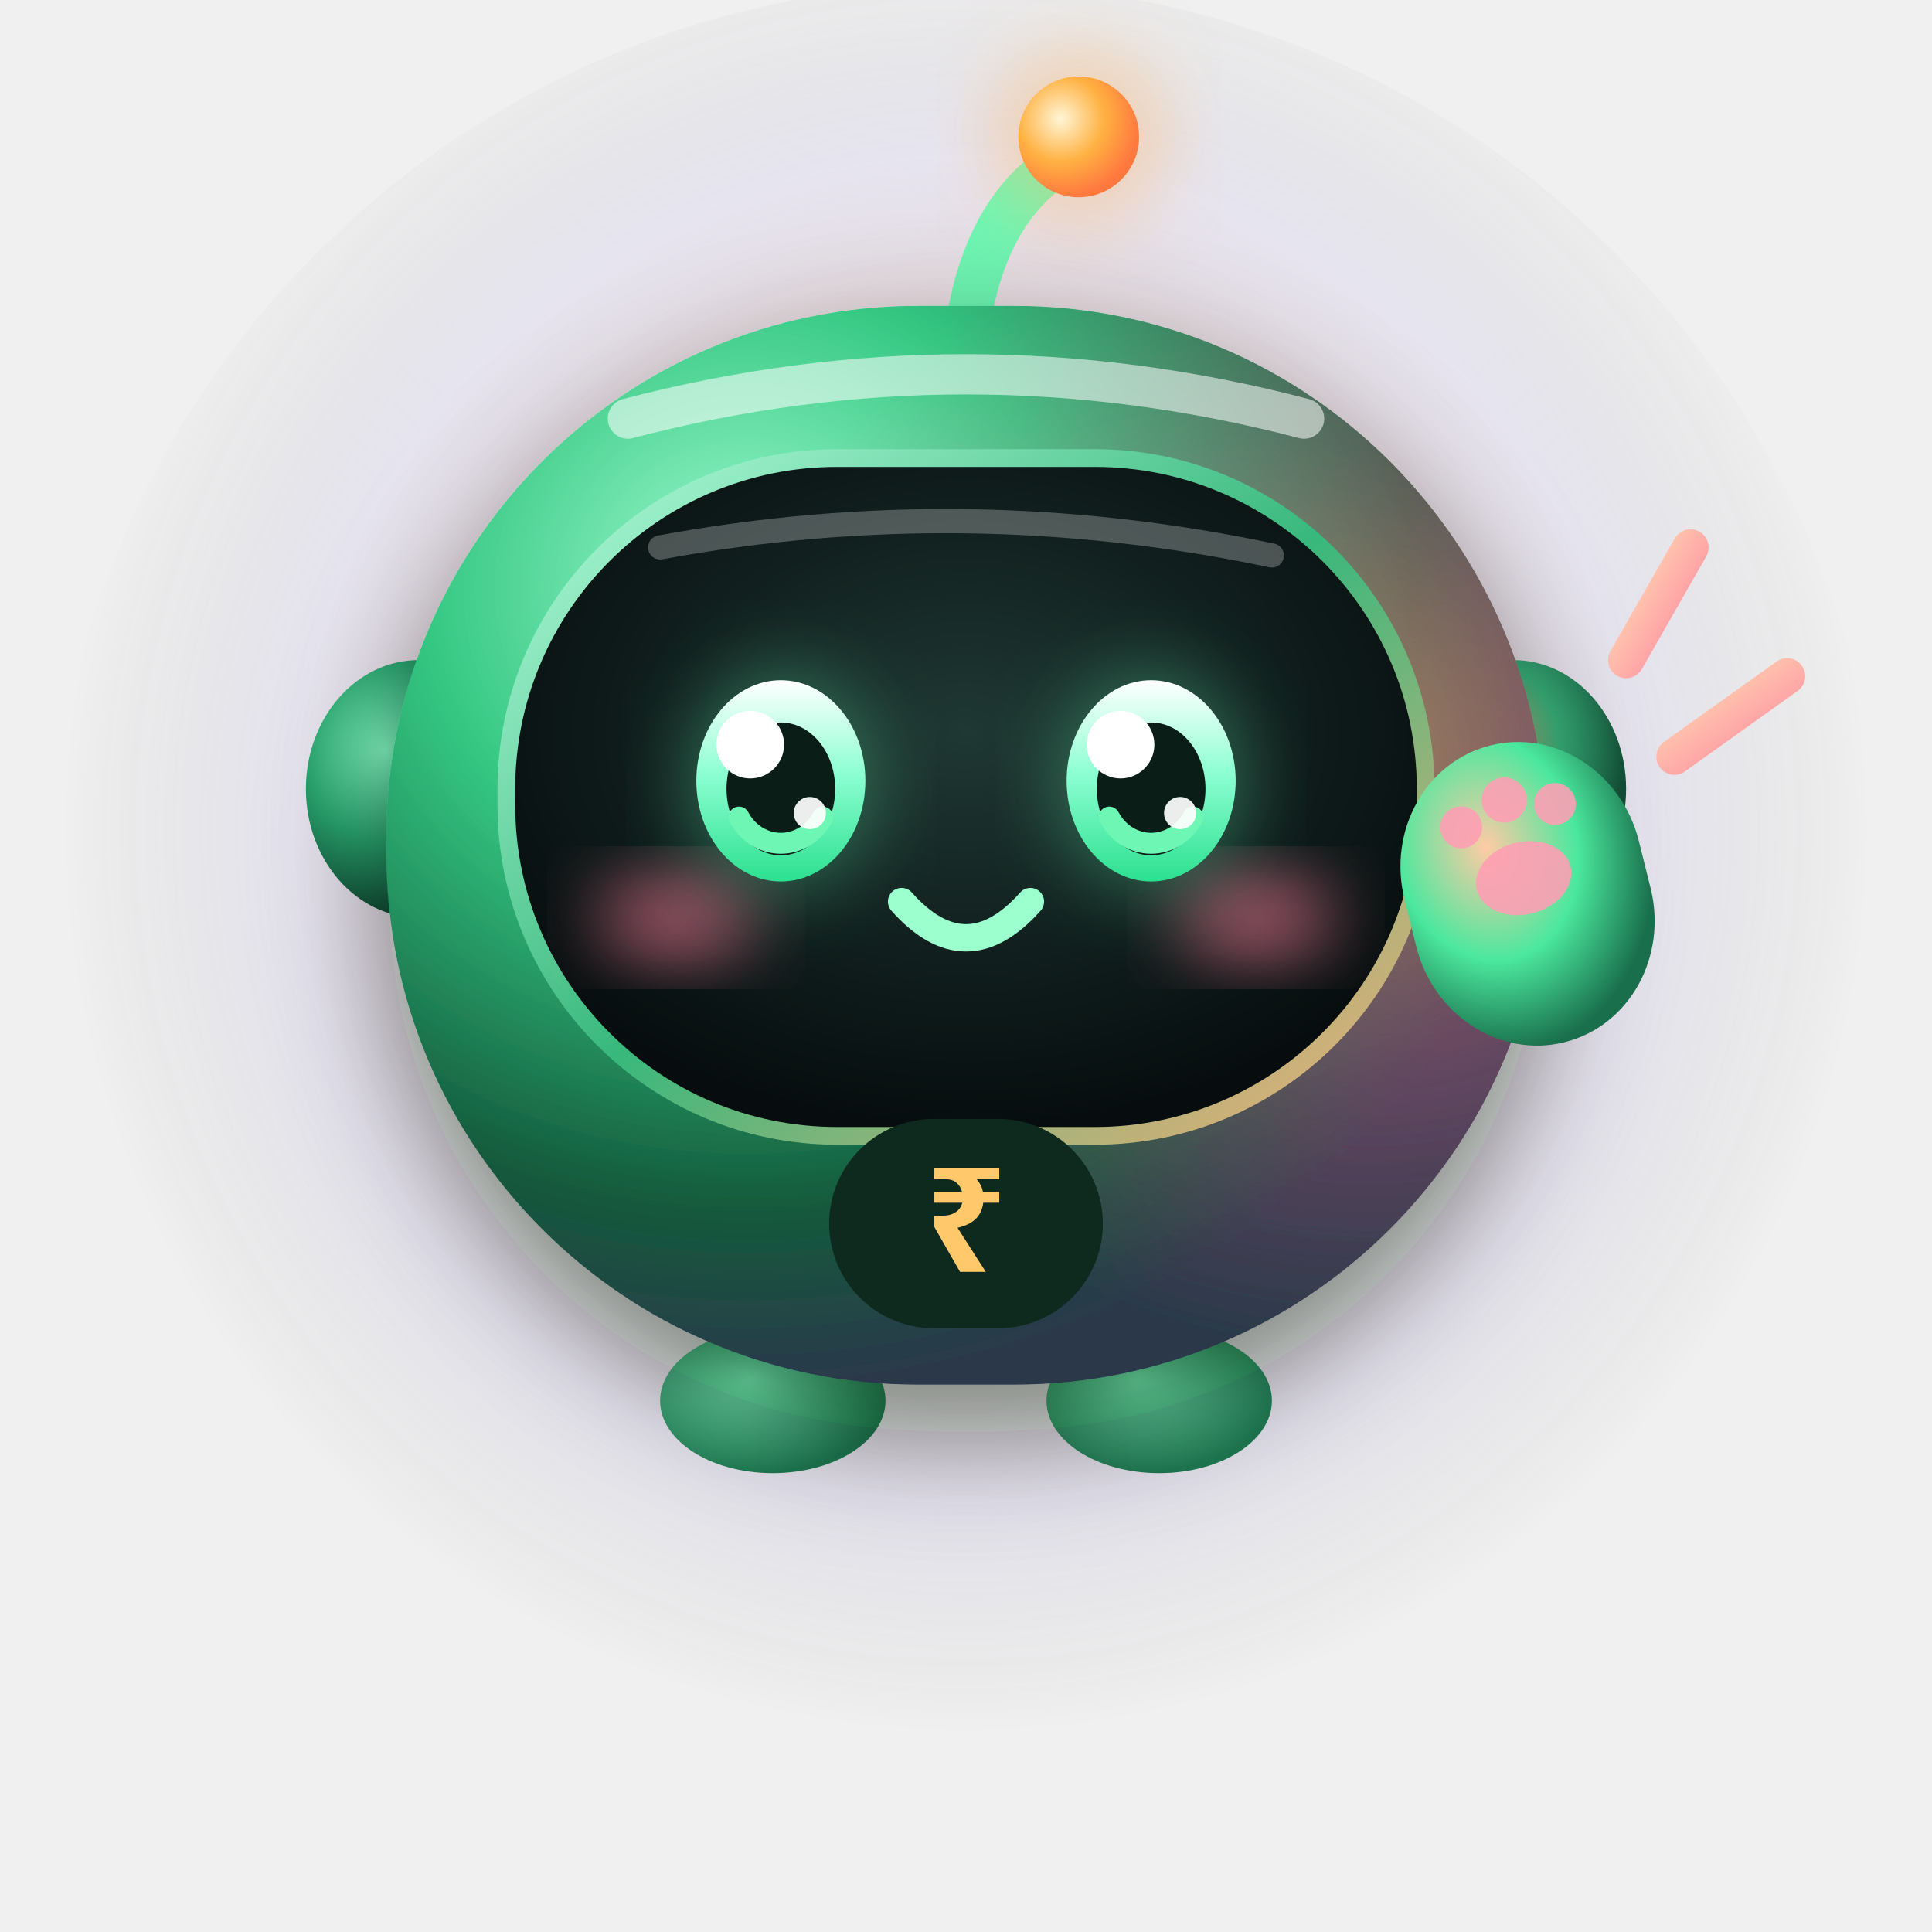
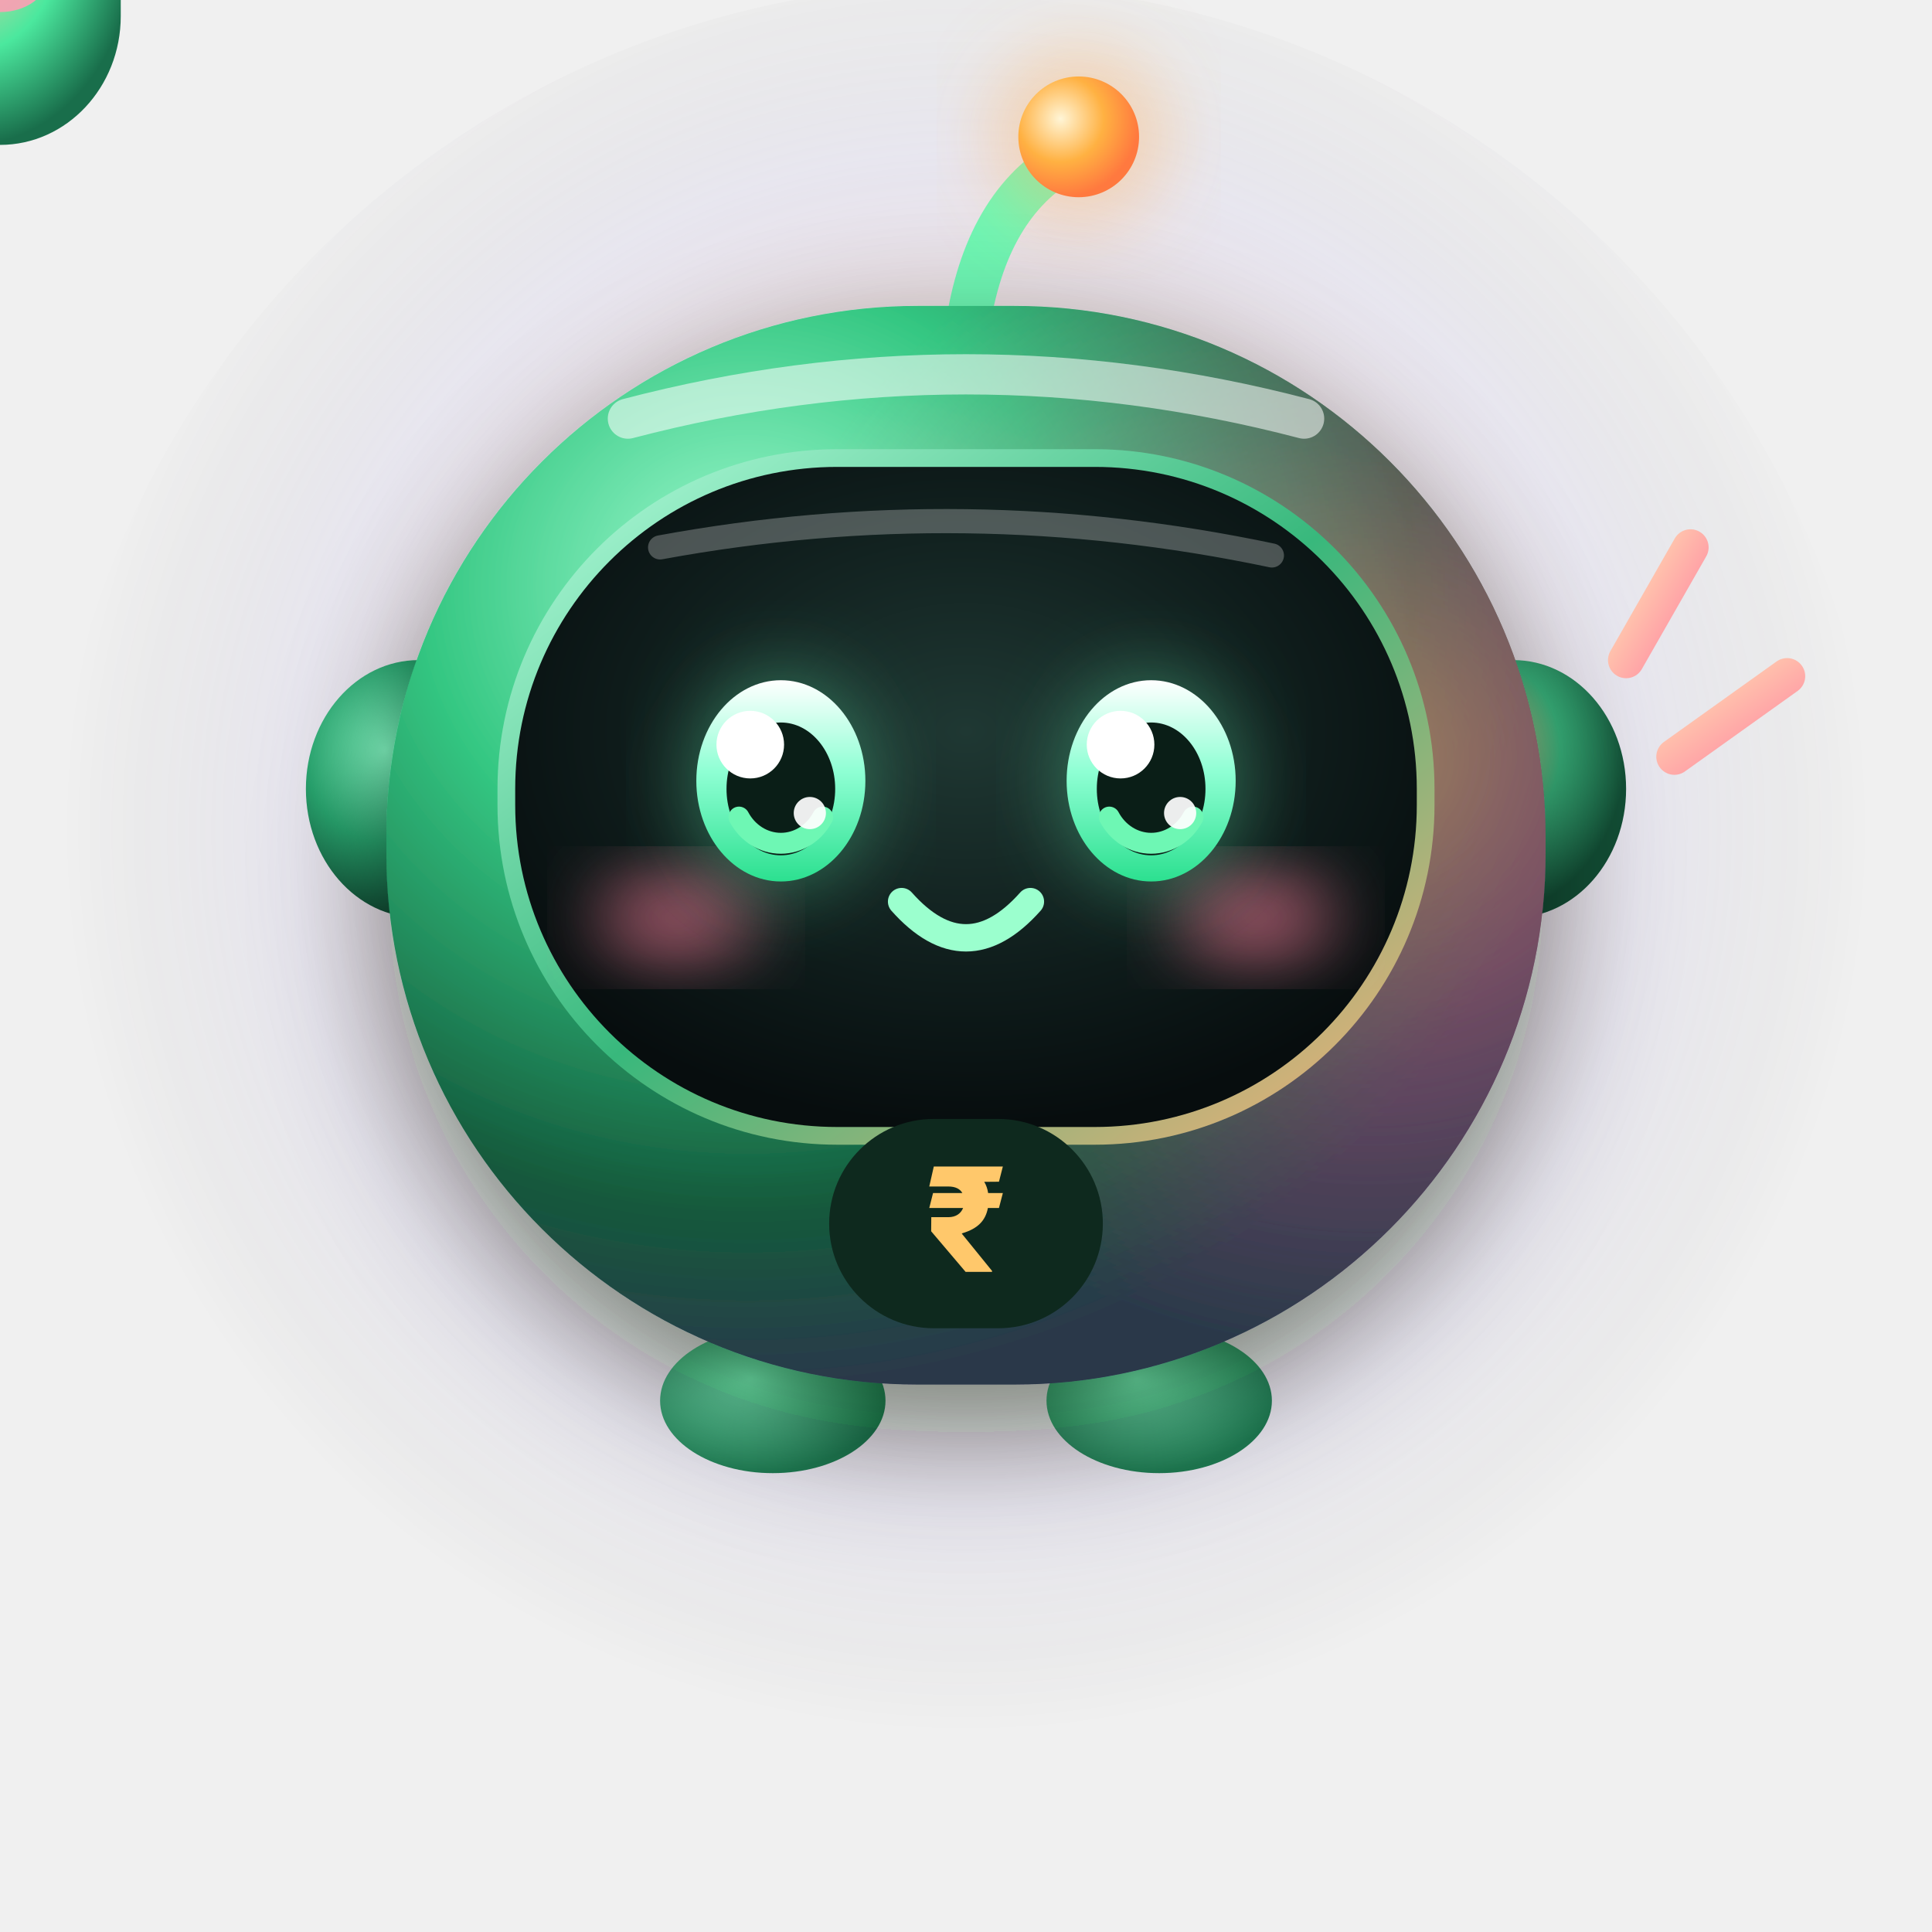
<svg xmlns="http://www.w3.org/2000/svg" viewBox="0 0 240 240" width="240" height="240" fill="none">
  <defs>
+     <style>
+       @keyframes hgBobble {
+         0%, 100% { transform: translateY(0px); }
+         50% { transform: translateY(-3px); }
+       }
+       @keyframes hgWave {
+         0%, 100% { transform: translate(190px, 112px) rotate(-14deg); }
+         50% { transform: translate(190px, 108px) rotate(-3deg); }
+       }
+       @keyframes hgBodyFloat {
+         0%, 100% { transform: translateY(0px); }
+         50% { transform: translateY(-3.5px); }
+       }
+       .hg-body-group {
+         animation: hgBodyFloat 3.6s cubic-bezier(0.45, 0, 0.55, 1) infinite;
+       }
+       .hg-bobble-group {
+         animation: hgBobble 2.4s ease-in-out infinite;
+       }
+       .hg-paw-group {
+         animation: hgWave 2.2s ease-in-out infinite;
+       }
+       @media (prefers-reduced-motion: reduce) {
+         .hg-body-group, .hg-bobble-group, .hg-paw-group {
+           animation: none !important;
+         }
+       }
+     </style>
    <radialGradient id="hgPlushGlow" cx="50%" cy="46%" r="50%">
-       <stop offset="0%" stop-color="#64F5B2" stop-opacity="0.42" />
-       <stop offset="45%" stop-color="#FF9A62" stop-opacity="0.26" />
-       <stop offset="75%" stop-color="#8C7AE6" stop-opacity="0.10" />
+       <stop offset="0%" stop-color="#64F5B2" stop-opacity="0.44" />
+       <stop offset="45%" stop-color="#FF9A62" stop-opacity="0.24" />
+       <stop offset="75%" stop-color="#8C7AE6" stop-opacity="0.08" />
      <stop offset="100%" stop-color="#000000" stop-opacity="0" />
    </radialGradient>
    <radialGradient id="hgBobbleGrad" cx="35%" cy="35%" r="65%">
      <stop offset="0%" stop-color="#FFF5D6" />
      <stop offset="55%" stop-color="#FFB142" />
      <stop offset="100%" stop-color="#FF793F" />
    </radialGradient>
    <radialGradient id="hgEarLeft" cx="35%" cy="35%" r="65%">
      <stop offset="0%" stop-color="#82F9C3" />
      <stop offset="55%" stop-color="#28A46E" />
      <stop offset="100%" stop-color="#104932" />
    </radialGradient>
    <radialGradient id="hgEarRight" cx="35%" cy="35%" r="65%">
      <stop offset="0%" stop-color="#FFC78E" />
      <stop offset="55%" stop-color="#39B57D" />
      <stop offset="100%" stop-color="#124E35" />
    </radialGradient>
    <radialGradient id="hgPlushHead" cx="31%" cy="26%" r="74%">
      <stop offset="0%" stop-color="#A3FCD2" />
      <stop offset="38%" stop-color="#34C782" />
      <stop offset="78%" stop-color="#145A3C" />
      <stop offset="100%" stop-color="#2A394A" />
    </radialGradient>
    <radialGradient id="hgWarmBounce" cx="85%" cy="42%" r="55%">
      <stop offset="0%" stop-color="#FF9A76" stop-opacity="0.58" />
      <stop offset="55%" stop-color="#FF6B9D" stop-opacity="0.26" />
      <stop offset="100%" stop-color="#FF6B9D" stop-opacity="0" />
    </radialGradient>
    <linearGradient id="hgFaceRim" x1="0%" y1="0%" x2="100%" y2="100%">
      <stop offset="0%" stop-color="#B8FFE0" />
      <stop offset="50%" stop-color="#38B87C" />
      <stop offset="100%" stop-color="#FFAE78" />
    </linearGradient>
    <radialGradient id="hgVelvetFace" cx="50%" cy="40%" r="60%">
      <stop offset="0%" stop-color="#1F3833" />
      <stop offset="65%" stop-color="#0E1B1A" />
      <stop offset="100%" stop-color="#070D0E" />
    </radialGradient>
    <linearGradient id="hgEyeIris" x1="50%" y1="0%" x2="50%" y2="100%">
      <stop offset="0%" stop-color="#FFFFFF" />
      <stop offset="45%" stop-color="#8FFFD4" />
      <stop offset="100%" stop-color="#2CE090" />
    </linearGradient>
    <radialGradient id="hgWavePaw" cx="38%" cy="32%" r="68%">
      <stop offset="0%" stop-color="#FFCBA4" />
      <stop offset="55%" stop-color="#4BE89E" />
      <stop offset="100%" stop-color="#196E4B" />
    </radialGradient>
    <linearGradient id="hgWaveSparkle" x1="0%" y1="0%" x2="100%" y2="100%">
      <stop offset="0%" stop-color="#FFE0B2" />
      <stop offset="100%" stop-color="#FF85A1" />
    </linearGradient>
    <radialGradient id="hgFootGrad" cx="40%" cy="35%" r="65%">
      <stop offset="0%" stop-color="#7AF5BE" />
      <stop offset="100%" stop-color="#1E7B52" />
    </radialGradient>
    <filter id="hgSoftBlur" x="-30%" y="-30%" width="160%" height="160%">
      <feGaussianBlur stdDeviation="4.5" />
    </filter>
    <filter id="hgDropShadow" x="-20%" y="-20%" width="140%" height="150%">
      <feDropShadow dx="0" dy="6" stdDeviation="8" flood-color="#071A12" flood-opacity="0.48" />
    </filter>
  </defs>
  <circle cx="120" cy="112" r="114" fill="url(#hgPlushGlow)" />
-   <path d="M 120 42 Q 122 26 132 20" stroke="#6EF7B4" stroke-width="5.5" stroke-linecap="round" />
-   <circle cx="134" cy="17" r="11" fill="#FFB86C" fill-opacity="0.45" filter="url(#hgSoftBlur)" />
-   <circle cx="134" cy="17" r="7.5" fill="url(#hgBobbleGrad)" />
-   <ellipse cx="52" cy="98" rx="14" ry="16" fill="url(#hgEarLeft)" />
-   <ellipse cx="188" cy="98" rx="14" ry="16" fill="url(#hgEarRight)" />
-   <ellipse cx="96" cy="174" rx="14" ry="9" fill="url(#hgFootGrad)" />
-   <ellipse cx="144" cy="174" rx="14" ry="9" fill="url(#hgFootGrad)" />
-   <g filter="url(#hgDropShadow)">
-     <rect x="48" y="38" width="144" height="134" rx="66" fill="url(#hgPlushHead)" />
-     <rect x="48" y="38" width="144" height="134" rx="66" fill="url(#hgWarmBounce)" />
+   <g class="hg-body-group">
+     <g class="hg-bobble-group">
+       <path d="M 120 42 Q 122 26 132 20" stroke="#6EF7B4" stroke-width="5.5" stroke-linecap="round" />
+       <circle cx="134" cy="17" r="11" fill="#FFB86C" fill-opacity="0.45" filter="url(#hgSoftBlur)" />
+       <circle cx="134" cy="17" r="7.5" fill="url(#hgBobbleGrad)" />
+     </g>
+     <ellipse cx="52" cy="98" rx="14" ry="16" fill="url(#hgEarLeft)" />
+     <ellipse cx="188" cy="98" rx="14" ry="16" fill="url(#hgEarRight)" />
+     <ellipse cx="96" cy="174" rx="14" ry="9" fill="url(#hgFootGrad)" />
+     <ellipse cx="144" cy="174" rx="14" ry="9" fill="url(#hgFootGrad)" />
+     <g filter="url(#hgDropShadow)">
+       <rect x="48" y="38" width="144" height="134" rx="66" fill="url(#hgPlushHead)" />
+       <rect x="48" y="38" width="144" height="134" rx="66" fill="url(#hgWarmBounce)" />
+     </g>
+     <path d="M 78 52 Q 120 41 162 52" stroke="#FFFFFF" stroke-opacity="0.55" stroke-width="5" stroke-linecap="round" />
+     <rect x="61.8" y="55.8" width="116.4" height="86.4" rx="42.2" fill="url(#hgFaceRim)" />
+     <rect x="64" y="58" width="112" height="82" rx="40" fill="url(#hgVelvetFace)" />
+     <path d="M 82 68 Q 120 61 158 69" stroke="#FFFFFF" stroke-opacity="0.26" stroke-width="3" stroke-linecap="round" />
+     <ellipse cx="84" cy="114" rx="10" ry="5.5" fill="#FF7E9D" fill-opacity="0.62" filter="url(#hgSoftBlur)" />
+     <ellipse cx="156" cy="114" rx="10" ry="5.5" fill="#FF7E9D" fill-opacity="0.62" filter="url(#hgSoftBlur)" />
+     <ellipse cx="97" cy="97" rx="12" ry="14" fill="#64F5B2" fill-opacity="0.32" filter="url(#hgSoftBlur)" />
+     <ellipse cx="97" cy="97" rx="10.5" ry="12.5" fill="url(#hgEyeIris)" />
+     <ellipse cx="97" cy="98" rx="6.75" ry="8.25" fill="#0A1E17" />
+     <path d="M 91.8 101.5 A 6 6.5 0 0 0 102.2 101.5" stroke="#6EF7B4" stroke-width="2.6" stroke-linecap="round" />
+     <circle cx="93.2" cy="92.5" r="4.2" fill="#FFFFFF" />
+     <circle cx="100.6" cy="101" r="2.0" fill="#FFFFFF" fill-opacity="0.92" />
+     <ellipse cx="143" cy="97" rx="12" ry="14" fill="#64F5B2" fill-opacity="0.32" filter="url(#hgSoftBlur)" />
+     <ellipse cx="143" cy="97" rx="10.5" ry="12.5" fill="url(#hgEyeIris)" />
+     <ellipse cx="143" cy="98" rx="6.75" ry="8.25" fill="#0A1E17" />
+     <path d="M 137.8 101.5 A 6 6.5 0 0 0 148.2 101.5" stroke="#6EF7B4" stroke-width="2.6" stroke-linecap="round" />
+     <circle cx="139.2" cy="92.5" r="4.2" fill="#FFFFFF" />
+     <circle cx="146.6" cy="101" r="2.0" fill="#FFFFFF" fill-opacity="0.92" />
+     <path d="M 112 112 Q 120 121 128 112" stroke="#9BFFCE" stroke-width="3.4" stroke-linecap="round" />
+     <g class="hg-paw-group">
+       <rect x="-15" y="-20" width="30" height="38" rx="16" fill="url(#hgWavePaw)" />
+       <ellipse cx="0" cy="-3" rx="6" ry="4.5" fill="#FF9EB5" fill-opacity="0.88" />
+       <circle cx="-6" cy="-11" r="2.6" fill="#FF9EB5" fill-opacity="0.88" />
+       <circle cx="0" cy="-13" r="2.8" fill="#FF9EB5" fill-opacity="0.88" />
+       <circle cx="6" cy="-11" r="2.6" fill="#FF9EB5" fill-opacity="0.88" />
+     </g>
+     <line x1="202" y1="82" x2="210" y2="68" stroke="url(#hgWaveSparkle)" stroke-width="4.5" stroke-linecap="round" />
+     <line x1="208" y1="94" x2="222" y2="84" stroke="url(#hgWaveSparkle)" stroke-width="4.5" stroke-linecap="round" />
+     <rect x="103" y="139" width="34" height="26" rx="13" fill="#0E291E" />
+     <text x="120" y="158" text-anchor="middle" fill="#FFC86B" font-size="18" font-weight="800" font-family="-apple-system, BlinkMacSystemFont, Plus Jakarta Sans, sans-serif">₹</text>
  </g>
-   <path d="M 78 52 Q 120 41 162 52" stroke="#FFFFFF" stroke-opacity="0.55" stroke-width="5" stroke-linecap="round" />
-   <rect x="61.8" y="55.8" width="116.4" height="86.4" rx="42.2" fill="url(#hgFaceRim)" />
-   <rect x="64" y="58" width="112" height="82" rx="40" fill="url(#hgVelvetFace)" />
-   <path d="M 82 68 Q 120 61 158 69" stroke="#FFFFFF" stroke-opacity="0.26" stroke-width="3" stroke-linecap="round" />
-   <ellipse cx="84" cy="114" rx="10" ry="5.5" fill="#FF7E9D" fill-opacity="0.62" filter="url(#hgSoftBlur)" />
-   <ellipse cx="156" cy="114" rx="10" ry="5.5" fill="#FF7E9D" fill-opacity="0.62" filter="url(#hgSoftBlur)" />
-   <ellipse cx="97" cy="97" rx="12" ry="14" fill="#64F5B2" fill-opacity="0.32" filter="url(#hgSoftBlur)" />
-   <ellipse cx="97" cy="97" rx="10.5" ry="12.5" fill="url(#hgEyeIris)" />
-   <ellipse cx="97" cy="98" rx="6.75" ry="8.25" fill="#0A1E17" />
-   <path d="M 91.8 101.5 A 6 6.5 0 0 0 102.2 101.5" stroke="#6EF7B4" stroke-width="2.6" stroke-linecap="round" />
-   <circle cx="93.2" cy="92.5" r="4.2" fill="#FFFFFF" />
-   <circle cx="100.6" cy="101" r="2.0" fill="#FFFFFF" fill-opacity="0.92" />
-   <ellipse cx="143" cy="97" rx="12" ry="14" fill="#64F5B2" fill-opacity="0.32" filter="url(#hgSoftBlur)" />
-   <ellipse cx="143" cy="97" rx="10.5" ry="12.5" fill="url(#hgEyeIris)" />
-   <ellipse cx="143" cy="98" rx="6.75" ry="8.25" fill="#0A1E17" />
-   <path d="M 137.8 101.5 A 6 6.5 0 0 0 148.2 101.5" stroke="#6EF7B4" stroke-width="2.6" stroke-linecap="round" />
-   <circle cx="139.2" cy="92.5" r="4.2" fill="#FFFFFF" />
-   <circle cx="146.6" cy="101" r="2.0" fill="#FFFFFF" fill-opacity="0.92" />
-   <path d="M 112 112 Q 120 121 128 112" stroke="#9BFFCE" stroke-width="3.4" stroke-linecap="round" />
-   <g transform="translate(190, 112) rotate(-14)">
-     <rect x="-15" y="-20" width="30" height="38" rx="16" fill="url(#hgWavePaw)" />
-     <ellipse cx="0" cy="-3" rx="6" ry="4.5" fill="#FF9EB5" fill-opacity="0.88" />
-     <circle cx="-6" cy="-11" r="2.6" fill="#FF9EB5" fill-opacity="0.88" />
-     <circle cx="0" cy="-13" r="2.8" fill="#FF9EB5" fill-opacity="0.88" />
-     <circle cx="6" cy="-11" r="2.6" fill="#FF9EB5" fill-opacity="0.88" />
-   </g>
-   <line x1="202" y1="82" x2="210" y2="68" stroke="url(#hgWaveSparkle)" stroke-width="4.5" stroke-linecap="round" />
-   <line x1="208" y1="94" x2="222" y2="84" stroke="url(#hgWaveSparkle)" stroke-width="4.5" stroke-linecap="round" />
-   <rect x="103" y="139" width="34" height="26" rx="13" fill="#0E291E" />
-   <text x="120" y="158" text-anchor="middle" fill="#FFC86B" font-size="18" font-weight="800" font-family="Plus Jakarta Sans, sans-serif">₹</text>
</svg>
